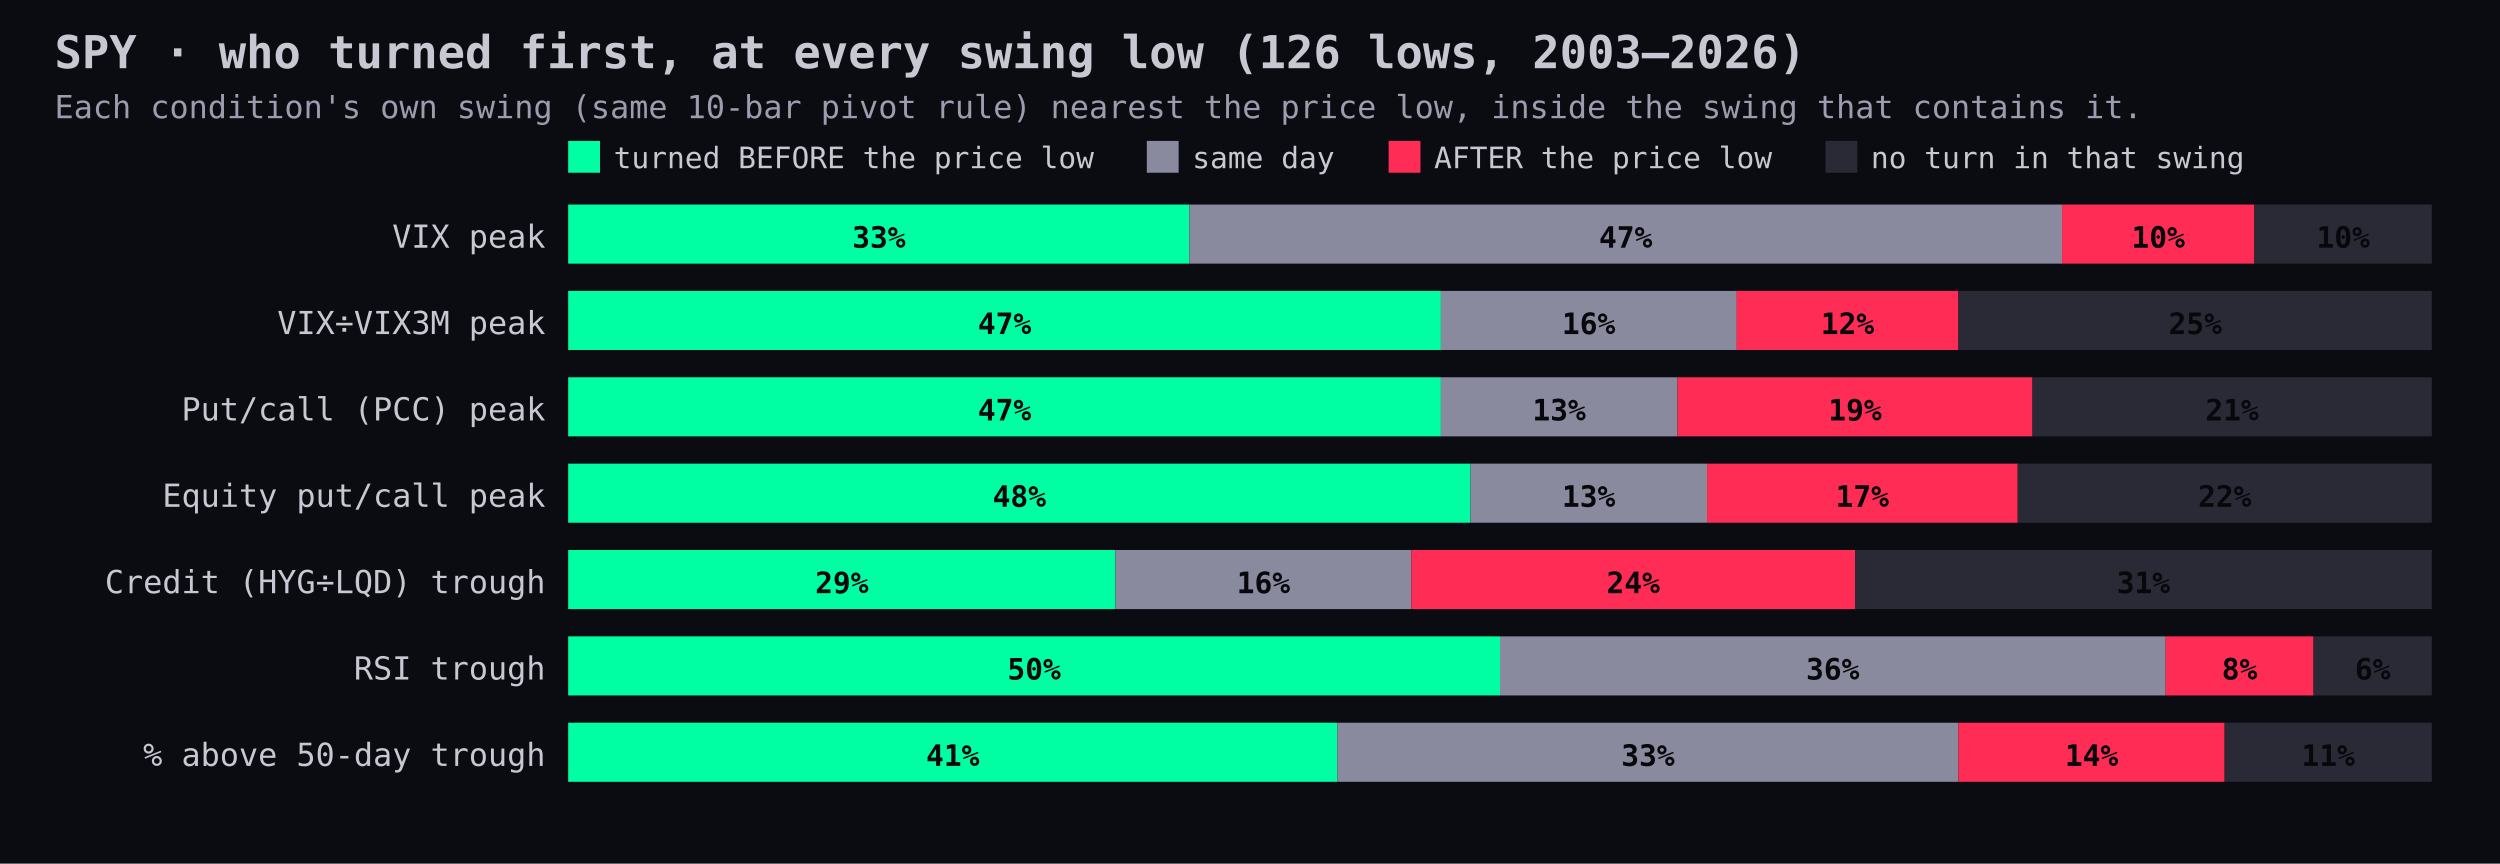
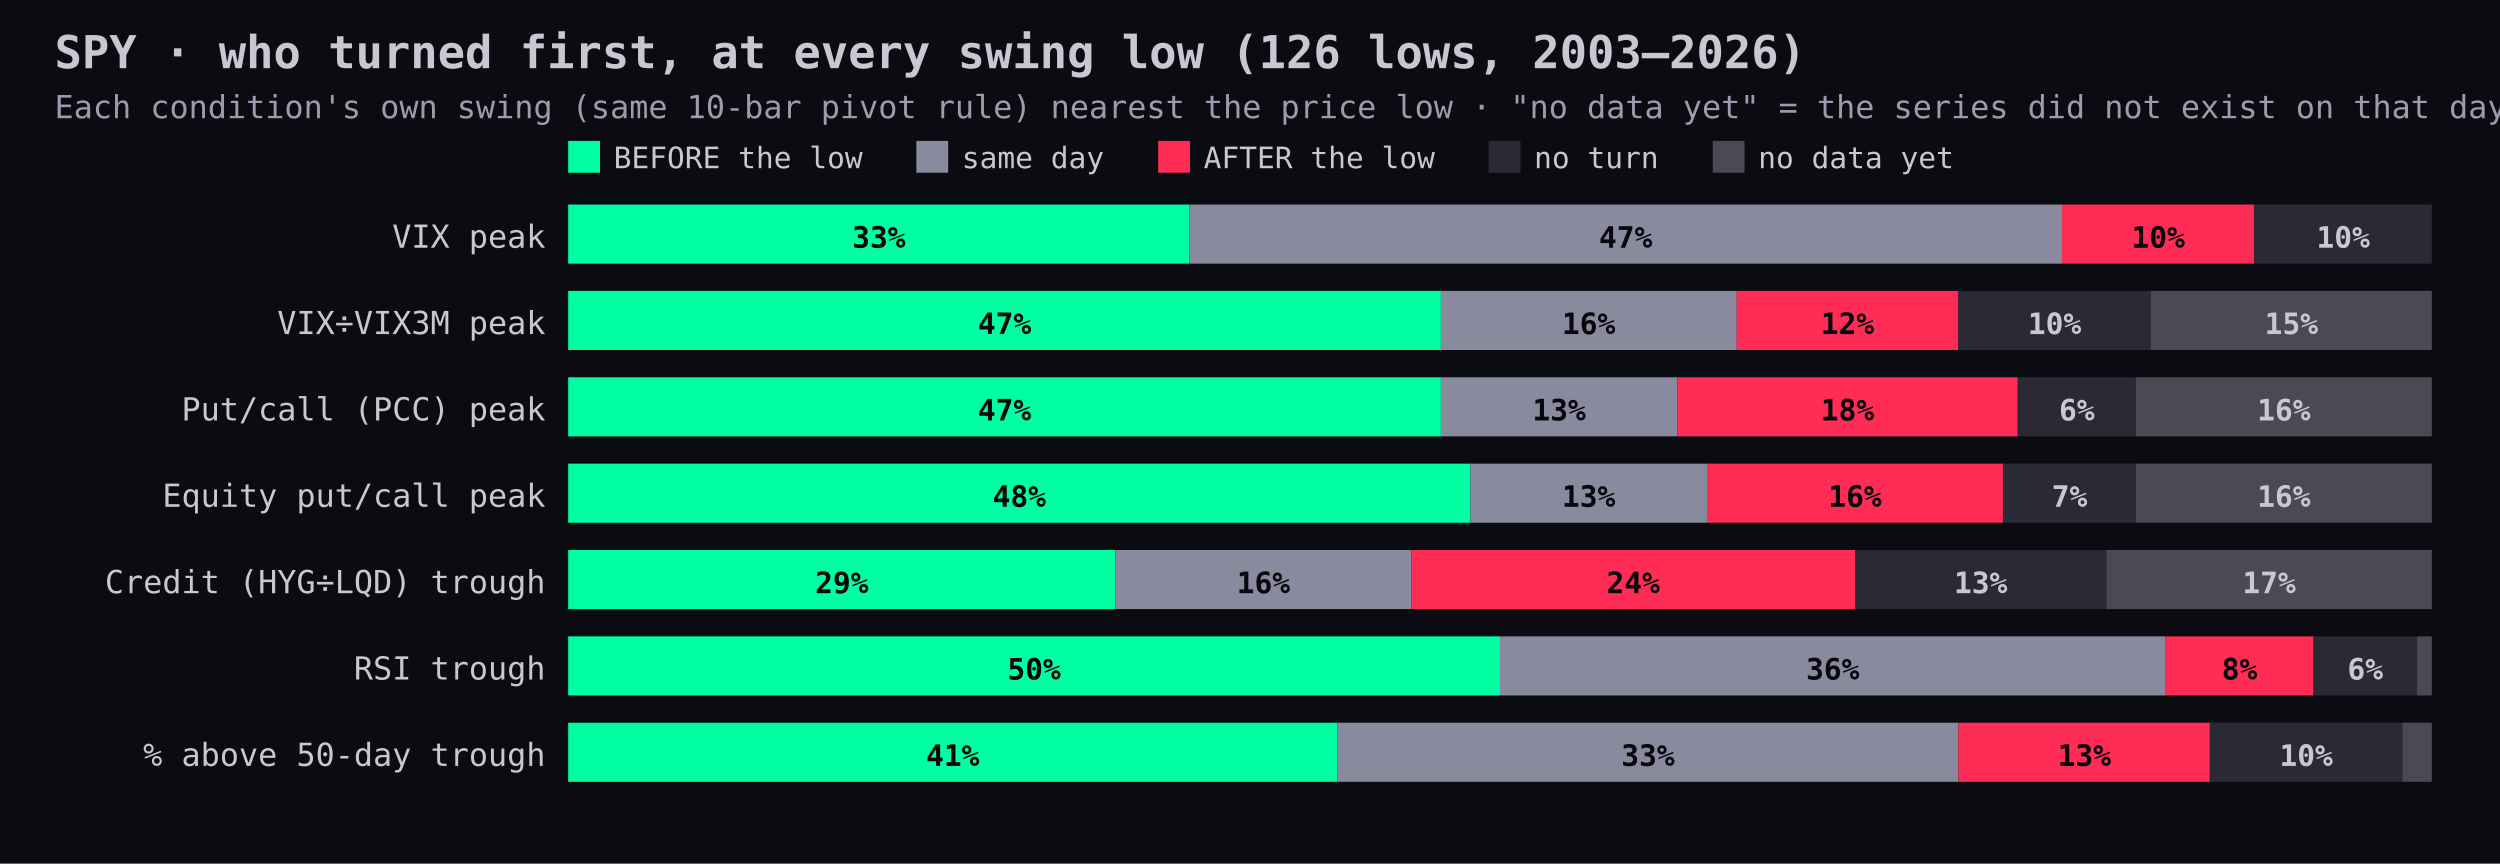
<svg xmlns="http://www.w3.org/2000/svg" viewBox="0 0 1100 380" width="1100" height="380" font-family="ui-monospace,Menlo,monospace">
  <rect width="1100" height="380" fill="#0B0B12" />
  <text x="24" y="30" fill="#C8C8D2" font-size="20" font-weight="600">SPY · who turned first, at every swing low (126 lows, 2003–2026)</text>
-   <text x="24" y="52" fill="#9C9CAE" font-size="14">Each condition's own swing (same 10-bar pivot rule) nearest the price low, inside the swing that contains it.</text>
+   <text x="24" y="52" fill="#9C9CAE" font-size="14">Each condition's own swing (same 10-bar pivot rule) nearest the price low · "no data yet" = the series did not exist on that day</text>
  <rect x="250" y="62" width="14" height="14" fill="#00FFA3" />
-   <text x="270" y="74" fill="#C8C8D2" font-size="13">turned BEFORE the price low</text>
-   <rect x="504.6" y="62" width="14" height="14" fill="#8A8A9E" />
-   <text x="524.6" y="74" fill="#C8C8D2" font-size="13">same day</text>
-   <rect x="611" y="62" width="14" height="14" fill="#FF2D55" />
-   <text x="631" y="74" fill="#C8C8D2" font-size="13">AFTER the price low</text>
-   <rect x="803.2" y="62" width="14" height="14" fill="#2A2A36" />
-   <text x="823.2" y="74" fill="#C8C8D2" font-size="13">no turn in that swing</text>
+   <text x="270" y="74" fill="#C8C8D2" font-size="13">BEFORE the low</text>
+   <rect x="403.2" y="62" width="14" height="14" fill="#8A8A9E" />
+   <text x="423.2" y="74" fill="#C8C8D2" font-size="13">same day</text>
+   <rect x="509.6" y="62" width="14" height="14" fill="#FF2D55" />
+   <text x="529.6" y="74" fill="#C8C8D2" font-size="13">AFTER the low</text>
+   <rect x="655" y="62" width="14" height="14" fill="#2A2A36" />
+   <text x="675" y="74" fill="#C8C8D2" font-size="13">no turn</text>
+   <rect x="753.6" y="62" width="14" height="14" fill="#4A4A54" />
+   <text x="773.6" y="74" fill="#C8C8D2" font-size="13">no data yet</text>
  <text x="240" y="109" fill="#C8C8D2" font-size="14" text-anchor="end">VIX peak</text>
  <rect x="250" y="90" width="273.3" height="26" fill="#00FFA3" />
  <text x="386.7" y="109" fill="#07070C" font-size="13" font-weight="700" text-anchor="middle">33%</text>
  <rect x="523.3" y="90" width="384" height="26" fill="#8A8A9E" />
  <text x="715.3" y="109" fill="#07070C" font-size="13" font-weight="700" text-anchor="middle">47%</text>
  <rect x="907.3" y="90" width="84.6" height="26" fill="#FF2D55" />
  <text x="949.6" y="109" fill="#07070C" font-size="13" font-weight="700" text-anchor="middle">10%</text>
  <rect x="991.9" y="90" width="78.1" height="26" fill="#2A2A36" />
-   <text x="1031" y="109" fill="#07070C" font-size="13" font-weight="700" text-anchor="middle">10%</text>
+   <text x="1031" y="109" fill="#C8C8D2" font-size="13" font-weight="700" text-anchor="middle">10%</text>
  <text x="240" y="147" fill="#C8C8D2" font-size="14" text-anchor="end">VIX÷VIX3M peak</text>
  <rect x="250" y="128" width="384" height="26" fill="#00FFA3" />
  <text x="442" y="147" fill="#07070C" font-size="13" font-weight="700" text-anchor="middle">47%</text>
  <rect x="634" y="128" width="130.2" height="26" fill="#8A8A9E" />
  <text x="699" y="147" fill="#07070C" font-size="13" font-weight="700" text-anchor="middle">16%</text>
  <rect x="764.1" y="128" width="97.6" height="26" fill="#FF2D55" />
  <text x="812.9" y="147" fill="#07070C" font-size="13" font-weight="700" text-anchor="middle">12%</text>
-   <rect x="861.7" y="128" width="208.3" height="26" fill="#2A2A36" />
-   <text x="965.9" y="147" fill="#07070C" font-size="13" font-weight="700" text-anchor="middle">25%</text>
+   <rect x="861.7" y="128" width="84.6" height="26" fill="#2A2A36" />
+   <text x="904" y="147" fill="#C8C8D2" font-size="13" font-weight="700" text-anchor="middle">10%</text>
+   <rect x="946.3" y="128" width="123.7" height="26" fill="#4A4A54" />
+   <text x="1008.2" y="147" fill="#C8C8D2" font-size="13" font-weight="700" text-anchor="middle">15%</text>
  <text x="240" y="185" fill="#C8C8D2" font-size="14" text-anchor="end">Put/call (PCC) peak</text>
  <rect x="250" y="166" width="384" height="26" fill="#00FFA3" />
  <text x="442" y="185" fill="#07070C" font-size="13" font-weight="700" text-anchor="middle">47%</text>
  <rect x="634" y="166" width="104.1" height="26" fill="#8A8A9E" />
  <text x="686" y="185" fill="#07070C" font-size="13" font-weight="700" text-anchor="middle">13%</text>
-   <rect x="738.1" y="166" width="156.2" height="26" fill="#FF2D55" />
-   <text x="816.2" y="185" fill="#07070C" font-size="13" font-weight="700" text-anchor="middle">19%</text>
-   <rect x="894.3" y="166" width="175.7" height="26" fill="#2A2A36" />
-   <text x="982.1" y="185" fill="#07070C" font-size="13" font-weight="700" text-anchor="middle">21%</text>
+   <rect x="738.1" y="166" width="149.7" height="26" fill="#FF2D55" />
+   <text x="812.9" y="185" fill="#07070C" font-size="13" font-weight="700" text-anchor="middle">18%</text>
+   <rect x="887.8" y="166" width="52.1" height="26" fill="#2A2A36" />
+   <text x="913.8" y="185" fill="#C8C8D2" font-size="13" font-weight="700" text-anchor="middle">6%</text>
+   <rect x="939.8" y="166" width="130.2" height="26" fill="#4A4A54" />
+   <text x="1004.9" y="185" fill="#C8C8D2" font-size="13" font-weight="700" text-anchor="middle">16%</text>
  <text x="240" y="223" fill="#C8C8D2" font-size="14" text-anchor="end">Equity put/call peak</text>
  <rect x="250" y="204" width="397" height="26" fill="#00FFA3" />
  <text x="448.5" y="223" fill="#07070C" font-size="13" font-weight="700" text-anchor="middle">48%</text>
  <rect x="647" y="204" width="104.1" height="26" fill="#8A8A9E" />
  <text x="699" y="223" fill="#07070C" font-size="13" font-weight="700" text-anchor="middle">13%</text>
-   <rect x="751.1" y="204" width="136.7" height="26" fill="#FF2D55" />
-   <text x="819.4" y="223" fill="#07070C" font-size="13" font-weight="700" text-anchor="middle">17%</text>
-   <rect x="887.8" y="204" width="182.2" height="26" fill="#2A2A36" />
-   <text x="978.9" y="223" fill="#07070C" font-size="13" font-weight="700" text-anchor="middle">22%</text>
+   <rect x="751.1" y="204" width="130.2" height="26" fill="#FF2D55" />
+   <text x="816.2" y="223" fill="#07070C" font-size="13" font-weight="700" text-anchor="middle">16%</text>
+   <rect x="881.3" y="204" width="58.6" height="26" fill="#2A2A36" />
+   <text x="910.6" y="223" fill="#C8C8D2" font-size="13" font-weight="700" text-anchor="middle">7%</text>
+   <rect x="939.8" y="204" width="130.2" height="26" fill="#4A4A54" />
+   <text x="1004.9" y="223" fill="#C8C8D2" font-size="13" font-weight="700" text-anchor="middle">16%</text>
  <text x="240" y="261" fill="#C8C8D2" font-size="14" text-anchor="end">Credit (HYG÷LQD) trough</text>
  <rect x="250" y="242" width="240.8" height="26" fill="#00FFA3" />
  <text x="370.4" y="261" fill="#07070C" font-size="13" font-weight="700" text-anchor="middle">29%</text>
  <rect x="490.8" y="242" width="130.2" height="26" fill="#8A8A9E" />
  <text x="555.9" y="261" fill="#07070C" font-size="13" font-weight="700" text-anchor="middle">16%</text>
  <rect x="621" y="242" width="195.2" height="26" fill="#FF2D55" />
  <text x="718.6" y="261" fill="#07070C" font-size="13" font-weight="700" text-anchor="middle">24%</text>
-   <rect x="816.2" y="242" width="253.8" height="26" fill="#2A2A36" />
-   <text x="943.1" y="261" fill="#07070C" font-size="13" font-weight="700" text-anchor="middle">31%</text>
+   <rect x="816.2" y="242" width="110.6" height="26" fill="#2A2A36" />
+   <text x="871.5" y="261" fill="#C8C8D2" font-size="13" font-weight="700" text-anchor="middle">13%</text>
+   <rect x="926.8" y="242" width="143.2" height="26" fill="#4A4A54" />
+   <text x="998.4" y="261" fill="#C8C8D2" font-size="13" font-weight="700" text-anchor="middle">17%</text>
  <text x="240" y="299" fill="#C8C8D2" font-size="14" text-anchor="end">RSI trough</text>
  <rect x="250" y="280" width="410" height="26" fill="#00FFA3" />
  <text x="455" y="299" fill="#07070C" font-size="13" font-weight="700" text-anchor="middle">50%</text>
  <rect x="660" y="280" width="292.9" height="26" fill="#8A8A9E" />
  <text x="806.4" y="299" fill="#07070C" font-size="13" font-weight="700" text-anchor="middle">36%</text>
  <rect x="952.9" y="280" width="65.1" height="26" fill="#FF2D55" />
  <text x="985.4" y="299" fill="#07070C" font-size="13" font-weight="700" text-anchor="middle">8%</text>
-   <rect x="1017.9" y="280" width="52.1" height="26" fill="#2A2A36" />
-   <text x="1044" y="299" fill="#07070C" font-size="13" font-weight="700" text-anchor="middle">6%</text>
+   <rect x="1017.9" y="280" width="45.6" height="26" fill="#2A2A36" />
+   <text x="1040.7" y="299" fill="#C8C8D2" font-size="13" font-weight="700" text-anchor="middle">6%</text>
+   <rect x="1063.5" y="280" width="6.5" height="26" fill="#4A4A54" />
  <text x="240" y="337" fill="#C8C8D2" font-size="14" text-anchor="end">% above 50-day trough</text>
  <rect x="250" y="318" width="338.4" height="26" fill="#00FFA3" />
  <text x="419.2" y="337" fill="#07070C" font-size="13" font-weight="700" text-anchor="middle">41%</text>
  <rect x="588.4" y="318" width="273.3" height="26" fill="#8A8A9E" />
  <text x="725.1" y="337" fill="#07070C" font-size="13" font-weight="700" text-anchor="middle">33%</text>
-   <rect x="861.7" y="318" width="117.1" height="26" fill="#FF2D55" />
-   <text x="920.3" y="337" fill="#07070C" font-size="13" font-weight="700" text-anchor="middle">14%</text>
-   <rect x="978.9" y="318" width="91.1" height="26" fill="#2A2A36" />
-   <text x="1024.4" y="337" fill="#07070C" font-size="13" font-weight="700" text-anchor="middle">11%</text>
+   <rect x="861.7" y="318" width="110.6" height="26" fill="#FF2D55" />
+   <text x="917.1" y="337" fill="#07070C" font-size="13" font-weight="700" text-anchor="middle">13%</text>
+   <rect x="972.4" y="318" width="84.6" height="26" fill="#2A2A36" />
+   <text x="1014.7" y="337" fill="#C8C8D2" font-size="13" font-weight="700" text-anchor="middle">10%</text>
+   <rect x="1057" y="318" width="13" height="26" fill="#4A4A54" />
</svg>
